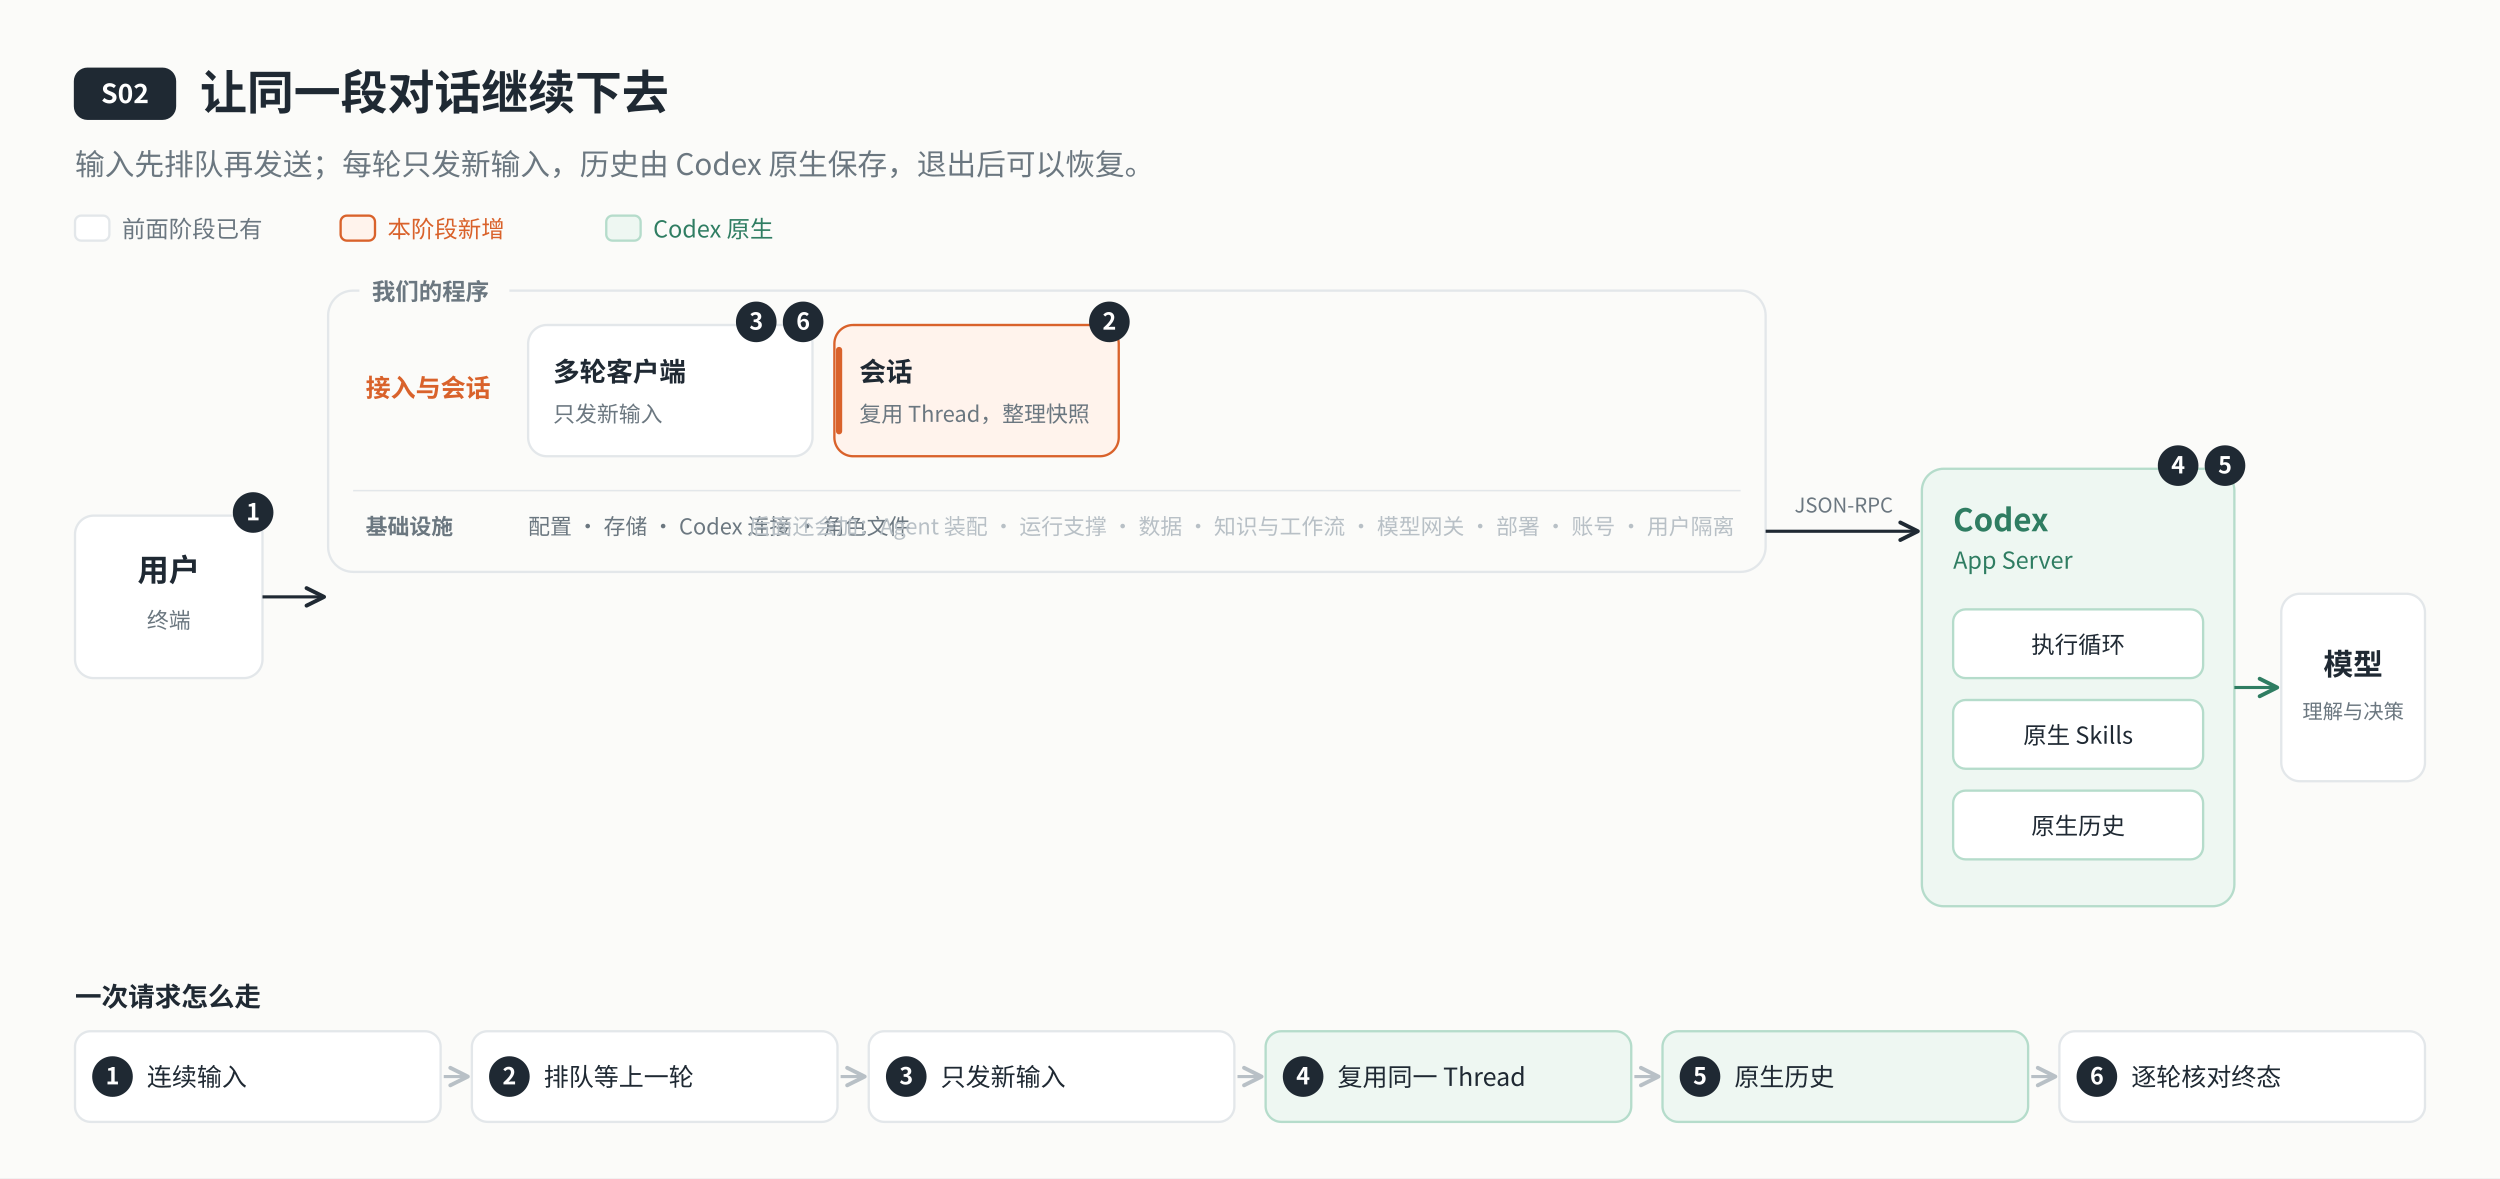
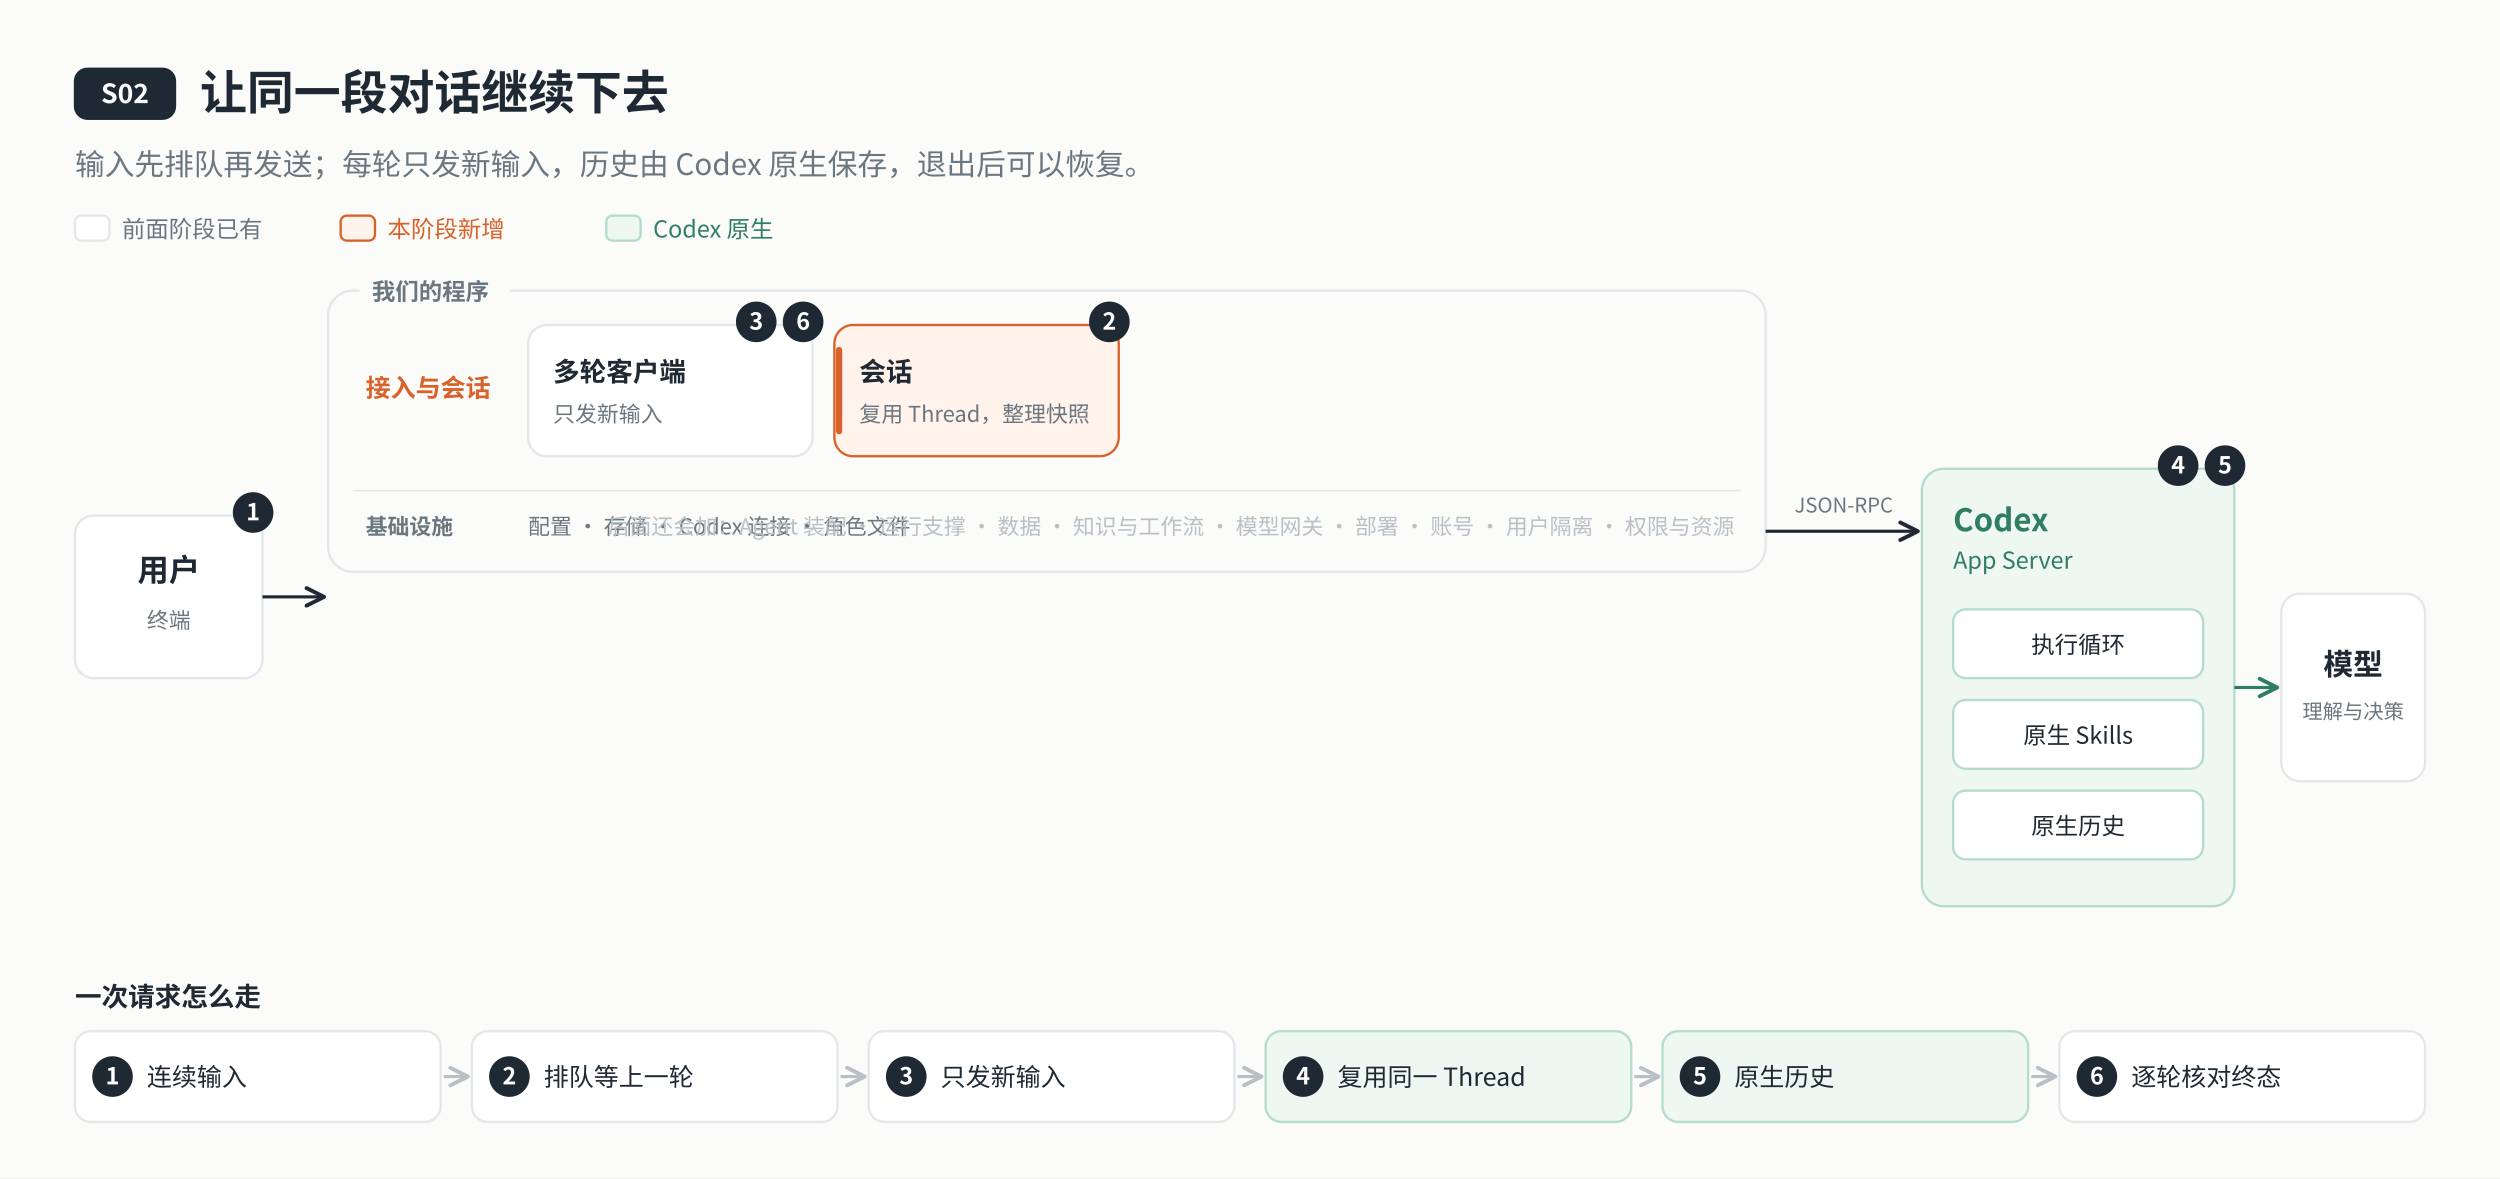
<svg xmlns="http://www.w3.org/2000/svg" width="1600" height="754" viewBox="0 0 1600 754" role="img" aria-labelledby="title desc">
  <defs>
    <marker id="mB8C0C6" viewBox="0 0 10 10" refX="8" refY="5" markerWidth="7" markerHeight="7" orient="auto-start-reverse">
      <path d="M1 1 L9 5 L1 9" fill="none" stroke="#B8C0C6" stroke-width="1.8" stroke-linecap="round" stroke-linejoin="round" />
    </marker>
    <marker id="m1F2933" viewBox="0 0 10 10" refX="8" refY="5" markerWidth="7" markerHeight="7" orient="auto-start-reverse">
      <path d="M1 1 L9 5 L1 9" fill="none" stroke="#1F2933" stroke-width="1.8" stroke-linecap="round" stroke-linejoin="round" />
    </marker>
    <marker id="m2F7D62" viewBox="0 0 10 10" refX="8" refY="5" markerWidth="7" markerHeight="7" orient="auto-start-reverse">
      <path d="M1 1 L9 5 L1 9" fill="none" stroke="#2F7D62" stroke-width="1.8" stroke-linecap="round" stroke-linejoin="round" />
    </marker>
  </defs>
  <g font-family="PingFang SC, Microsoft YaHei, Noto Sans CJK SC, sans-serif">
    <rect x="0" y="0" width="1600" height="754" fill="#FBFBF9" />
    <rect x="48" y="44" width="64" height="32" rx="8" fill="#1F2933" stroke="#1F2933" stroke-width="1.5" />
    <text x="80" y="66" font-size="17" fill="#fff" font-weight="700" text-anchor="middle">S02</text>
    <text x="128" y="70" font-size="30" fill="#1F2933" font-weight="700" text-anchor="start">让同一段对话继续下去</text>
    <text x="48" y="112" font-size="19" fill="#6B7780" font-weight="400" text-anchor="start">输入先排队再发送；每轮只发新输入，历史由 Codex 原生保存，退出后可以恢复。</text>
    <rect x="48" y="138" width="22" height="16" rx="4" fill="#FFFFFF" stroke="#E3E7EA" stroke-width="1.5" />
    <text x="78" y="152" font-size="15" fill="#6B7780" font-weight="400" text-anchor="start">前面阶段已有</text>
    <rect x="218" y="138" width="22" height="16" rx="4" fill="#FFF3EC" stroke="#D9622B" stroke-width="1.5" />
    <text x="248" y="152" font-size="15" fill="#D9622B" font-weight="400" text-anchor="start">本阶段新增</text>
    <rect x="388" y="138" width="22" height="16" rx="4" fill="#EEF7F2" stroke="#B5DCCB" stroke-width="1.5" />
    <text x="418" y="152" font-size="15" fill="#2F7D62" font-weight="400" text-anchor="start">Codex 原生</text>
    <rect x="48" y="330" width="120" height="104" rx="12" fill="#FFFFFF" stroke="#E3E7EA" stroke-width="1.5" />
    <text x="108" y="372" font-size="20" fill="#1F2933" font-weight="600" text-anchor="middle">用户</text>
    <text x="108" y="402" font-size="14" fill="#6B7780" font-weight="400" text-anchor="middle">终端</text>
    <rect x="210" y="186" width="920" height="180" rx="16" fill="none" stroke="#E3E7EA" stroke-width="1.5" />
    <rect x="230" y="175" width="96" height="22" fill="#FBFBF9" />
    <text x="238" y="192" font-size="15" fill="#6B7780" font-weight="600" text-anchor="start">我们的程序</text>
    <text x="234" y="254" font-size="16" fill="#D9622B" font-weight="600" text-anchor="start">接入与会话</text>
    <rect x="338" y="208" width="182" height="84" rx="12" fill="#FFFFFF" stroke="#E3E7EA" stroke-width="1.5" />
    <text x="354" y="244" font-size="17" fill="#1F2933" font-weight="600" text-anchor="start">多轮客户端</text>
    <text x="354" y="270" font-size="14" fill="#6B7780" font-weight="400" text-anchor="start">只发新输入</text>
    <rect x="534" y="208" width="182" height="84" rx="12" fill="#FFF3EC" stroke="#D9622B" stroke-width="1.5" />
    <rect x="535" y="222" width="4" height="56" rx="2" fill="#D9622B" />
    <text x="550" y="244" font-size="17" fill="#1F2933" font-weight="600" text-anchor="start">会话</text>
    <text x="550" y="270" font-size="14" fill="#6B7780" font-weight="400" text-anchor="start">复用 Thread，整理快照</text>
    <line x1="226" y1="314" x2="1114" y2="314" stroke="#E3E7EA" stroke-width="1" />
    <text x="234" y="342" font-size="14" fill="#6B7780" font-weight="600" text-anchor="start">基础设施</text>
    <text x="338" y="342" font-size="14" fill="#6B7780" font-weight="400" text-anchor="start">配置 · 存储 · Codex 连接 · 角色文件</text>
-     <text x="1110" y="342" font-size="14" fill="#B8C0C6" font-weight="400" text-anchor="end">后面还会加：Agent 装配 · 运行支撑 · 数据 · 知识与工作流 · 模型网关 · 部署 · 账号 · 用户隔离</text>
+     <text x="1110" y="342" font-size="14" fill="#B8C0C6" font-weight="400" text-anchor="end">后面还会加：Agent 装配 · 运行支撑 · 数据 · 知识与工作流 · 模型网关 · 部署 · 账号 · 用户隔离 · 权限与资源</text>
    <rect x="1230" y="300" width="200" height="280" rx="14" fill="#EEF7F2" stroke="#B5DCCB" stroke-width="1.5" />
    <text x="1250" y="340" font-size="20" fill="#2F7D62" font-weight="700" text-anchor="start">Codex</text>
    <text x="1250" y="364" font-size="15" fill="#2F7D62" font-weight="400" text-anchor="start">App Server</text>
    <rect x="1250" y="390" width="160" height="44" rx="8" fill="#FFFFFF" stroke="#B5DCCB" stroke-width="1.5" />
    <text x="1330" y="418" font-size="15" fill="#1F2933" font-weight="500" text-anchor="middle">执行循环</text>
    <rect x="1250" y="448" width="160" height="44" rx="8" fill="#FFFFFF" stroke="#B5DCCB" stroke-width="1.5" />
    <text x="1330" y="476" font-size="15" fill="#1F2933" font-weight="500" text-anchor="middle">原生 Skills</text>
    <rect x="1250" y="506" width="160" height="44" rx="8" fill="#FFFFFF" stroke="#B5DCCB" stroke-width="1.5" />
    <text x="1330" y="534" font-size="15" fill="#1F2933" font-weight="500" text-anchor="middle">原生历史</text>
    <rect x="1460" y="380" width="92" height="120" rx="12" fill="#FFFFFF" stroke="#E3E7EA" stroke-width="1.5" />
    <text x="1506" y="432" font-size="19" fill="#1F2933" font-weight="600" text-anchor="middle">模型</text>
    <text x="1506" y="460" font-size="13" fill="#6B7780" font-weight="400" text-anchor="middle">理解与决策</text>
    <path d="M168,382 L206,382" fill="none" stroke="#1F2933" stroke-width="2" marker-end="url(#m1F2933)" />
    <path d="M1130,340 L1226,340" fill="none" stroke="#1F2933" stroke-width="2" marker-end="url(#m1F2933)" />
    <text x="1180" y="328" font-size="13" fill="#6B7780" font-weight="500" text-anchor="middle">JSON-RPC</text>
    <path d="M1430,440 L1456,440" fill="none" stroke="#2F7D62" stroke-width="2" marker-end="url(#m2F7D62)" />
    <circle cx="162" cy="328" r="13" fill="#1F2933" />
    <text x="162" y="333" font-size="15" fill="#fff" font-weight="700" text-anchor="middle">1</text>
    <circle cx="710" cy="206" r="13" fill="#1F2933" />
    <text x="710" y="211" font-size="15" fill="#fff" font-weight="700" text-anchor="middle">2</text>
    <circle cx="484" cy="206" r="13" fill="#1F2933" />
    <text x="484" y="211" font-size="15" fill="#fff" font-weight="700" text-anchor="middle">3</text>
    <circle cx="514" cy="206" r="13" fill="#1F2933" />
    <text x="514" y="211" font-size="15" fill="#fff" font-weight="700" text-anchor="middle">6</text>
    <circle cx="1394" cy="298" r="13" fill="#1F2933" />
    <text x="1394" y="303" font-size="15" fill="#fff" font-weight="700" text-anchor="middle">4</text>
    <circle cx="1424" cy="298" r="13" fill="#1F2933" />
    <text x="1424" y="303" font-size="15" fill="#fff" font-weight="700" text-anchor="middle">5</text>
    <text x="48" y="644" font-size="17" fill="#1F2933" font-weight="700" text-anchor="start">一次请求怎么走</text>
    <rect x="48" y="660" width="234" height="58" rx="10" fill="#FFFFFF" stroke="#E3E7EA" stroke-width="1.5" />
    <circle cx="72" cy="689" r="13" fill="#1F2933" />
    <text x="72" y="694" font-size="15" fill="#fff" font-weight="700" text-anchor="middle">1</text>
    <text x="94" y="695" font-size="16" fill="#1F2933" font-weight="500" text-anchor="start">连续输入</text>
    <path d="M284,689 L298,689" fill="none" stroke="#B8C0C6" stroke-width="2" marker-end="url(#mB8C0C6)" />
    <rect x="302" y="660" width="234" height="58" rx="10" fill="#FFFFFF" stroke="#E3E7EA" stroke-width="1.5" />
    <circle cx="326" cy="689" r="13" fill="#1F2933" />
    <text x="326" y="694" font-size="15" fill="#fff" font-weight="700" text-anchor="middle">2</text>
    <text x="348" y="695" font-size="16" fill="#1F2933" font-weight="500" text-anchor="start">排队等上一轮</text>
    <path d="M538,689 L552,689" fill="none" stroke="#B8C0C6" stroke-width="2" marker-end="url(#mB8C0C6)" />
    <rect x="556" y="660" width="234" height="58" rx="10" fill="#FFFFFF" stroke="#E3E7EA" stroke-width="1.5" />
    <circle cx="580" cy="689" r="13" fill="#1F2933" />
    <text x="580" y="694" font-size="15" fill="#fff" font-weight="700" text-anchor="middle">3</text>
    <text x="602" y="695" font-size="16" fill="#1F2933" font-weight="500" text-anchor="start">只发新输入</text>
    <path d="M792,689 L806,689" fill="none" stroke="#B8C0C6" stroke-width="2" marker-end="url(#mB8C0C6)" />
    <rect x="810" y="660" width="234" height="58" rx="10" fill="#EEF7F2" stroke="#B5DCCB" stroke-width="1.5" />
    <circle cx="834" cy="689" r="13" fill="#1F2933" />
    <text x="834" y="694" font-size="15" fill="#fff" font-weight="700" text-anchor="middle">4</text>
    <text x="856" y="695" font-size="16" fill="#1F2933" font-weight="500" text-anchor="start">复用同一 Thread</text>
    <path d="M1046,689 L1060,689" fill="none" stroke="#B8C0C6" stroke-width="2" marker-end="url(#mB8C0C6)" />
    <rect x="1064" y="660" width="234" height="58" rx="10" fill="#EEF7F2" stroke="#B5DCCB" stroke-width="1.5" />
    <circle cx="1088" cy="689" r="13" fill="#1F2933" />
    <text x="1088" y="694" font-size="15" fill="#fff" font-weight="700" text-anchor="middle">5</text>
    <text x="1110" y="695" font-size="16" fill="#1F2933" font-weight="500" text-anchor="start">原生历史</text>
    <path d="M1300,689 L1314,689" fill="none" stroke="#B8C0C6" stroke-width="2" marker-end="url(#mB8C0C6)" />
    <rect x="1318" y="660" width="234" height="58" rx="10" fill="#FFFFFF" stroke="#E3E7EA" stroke-width="1.5" />
    <circle cx="1342" cy="689" r="13" fill="#1F2933" />
    <text x="1342" y="694" font-size="15" fill="#fff" font-weight="700" text-anchor="middle">6</text>
    <text x="1364" y="695" font-size="16" fill="#1F2933" font-weight="500" text-anchor="start">逐轮核对终态</text>
  </g>
</svg>
